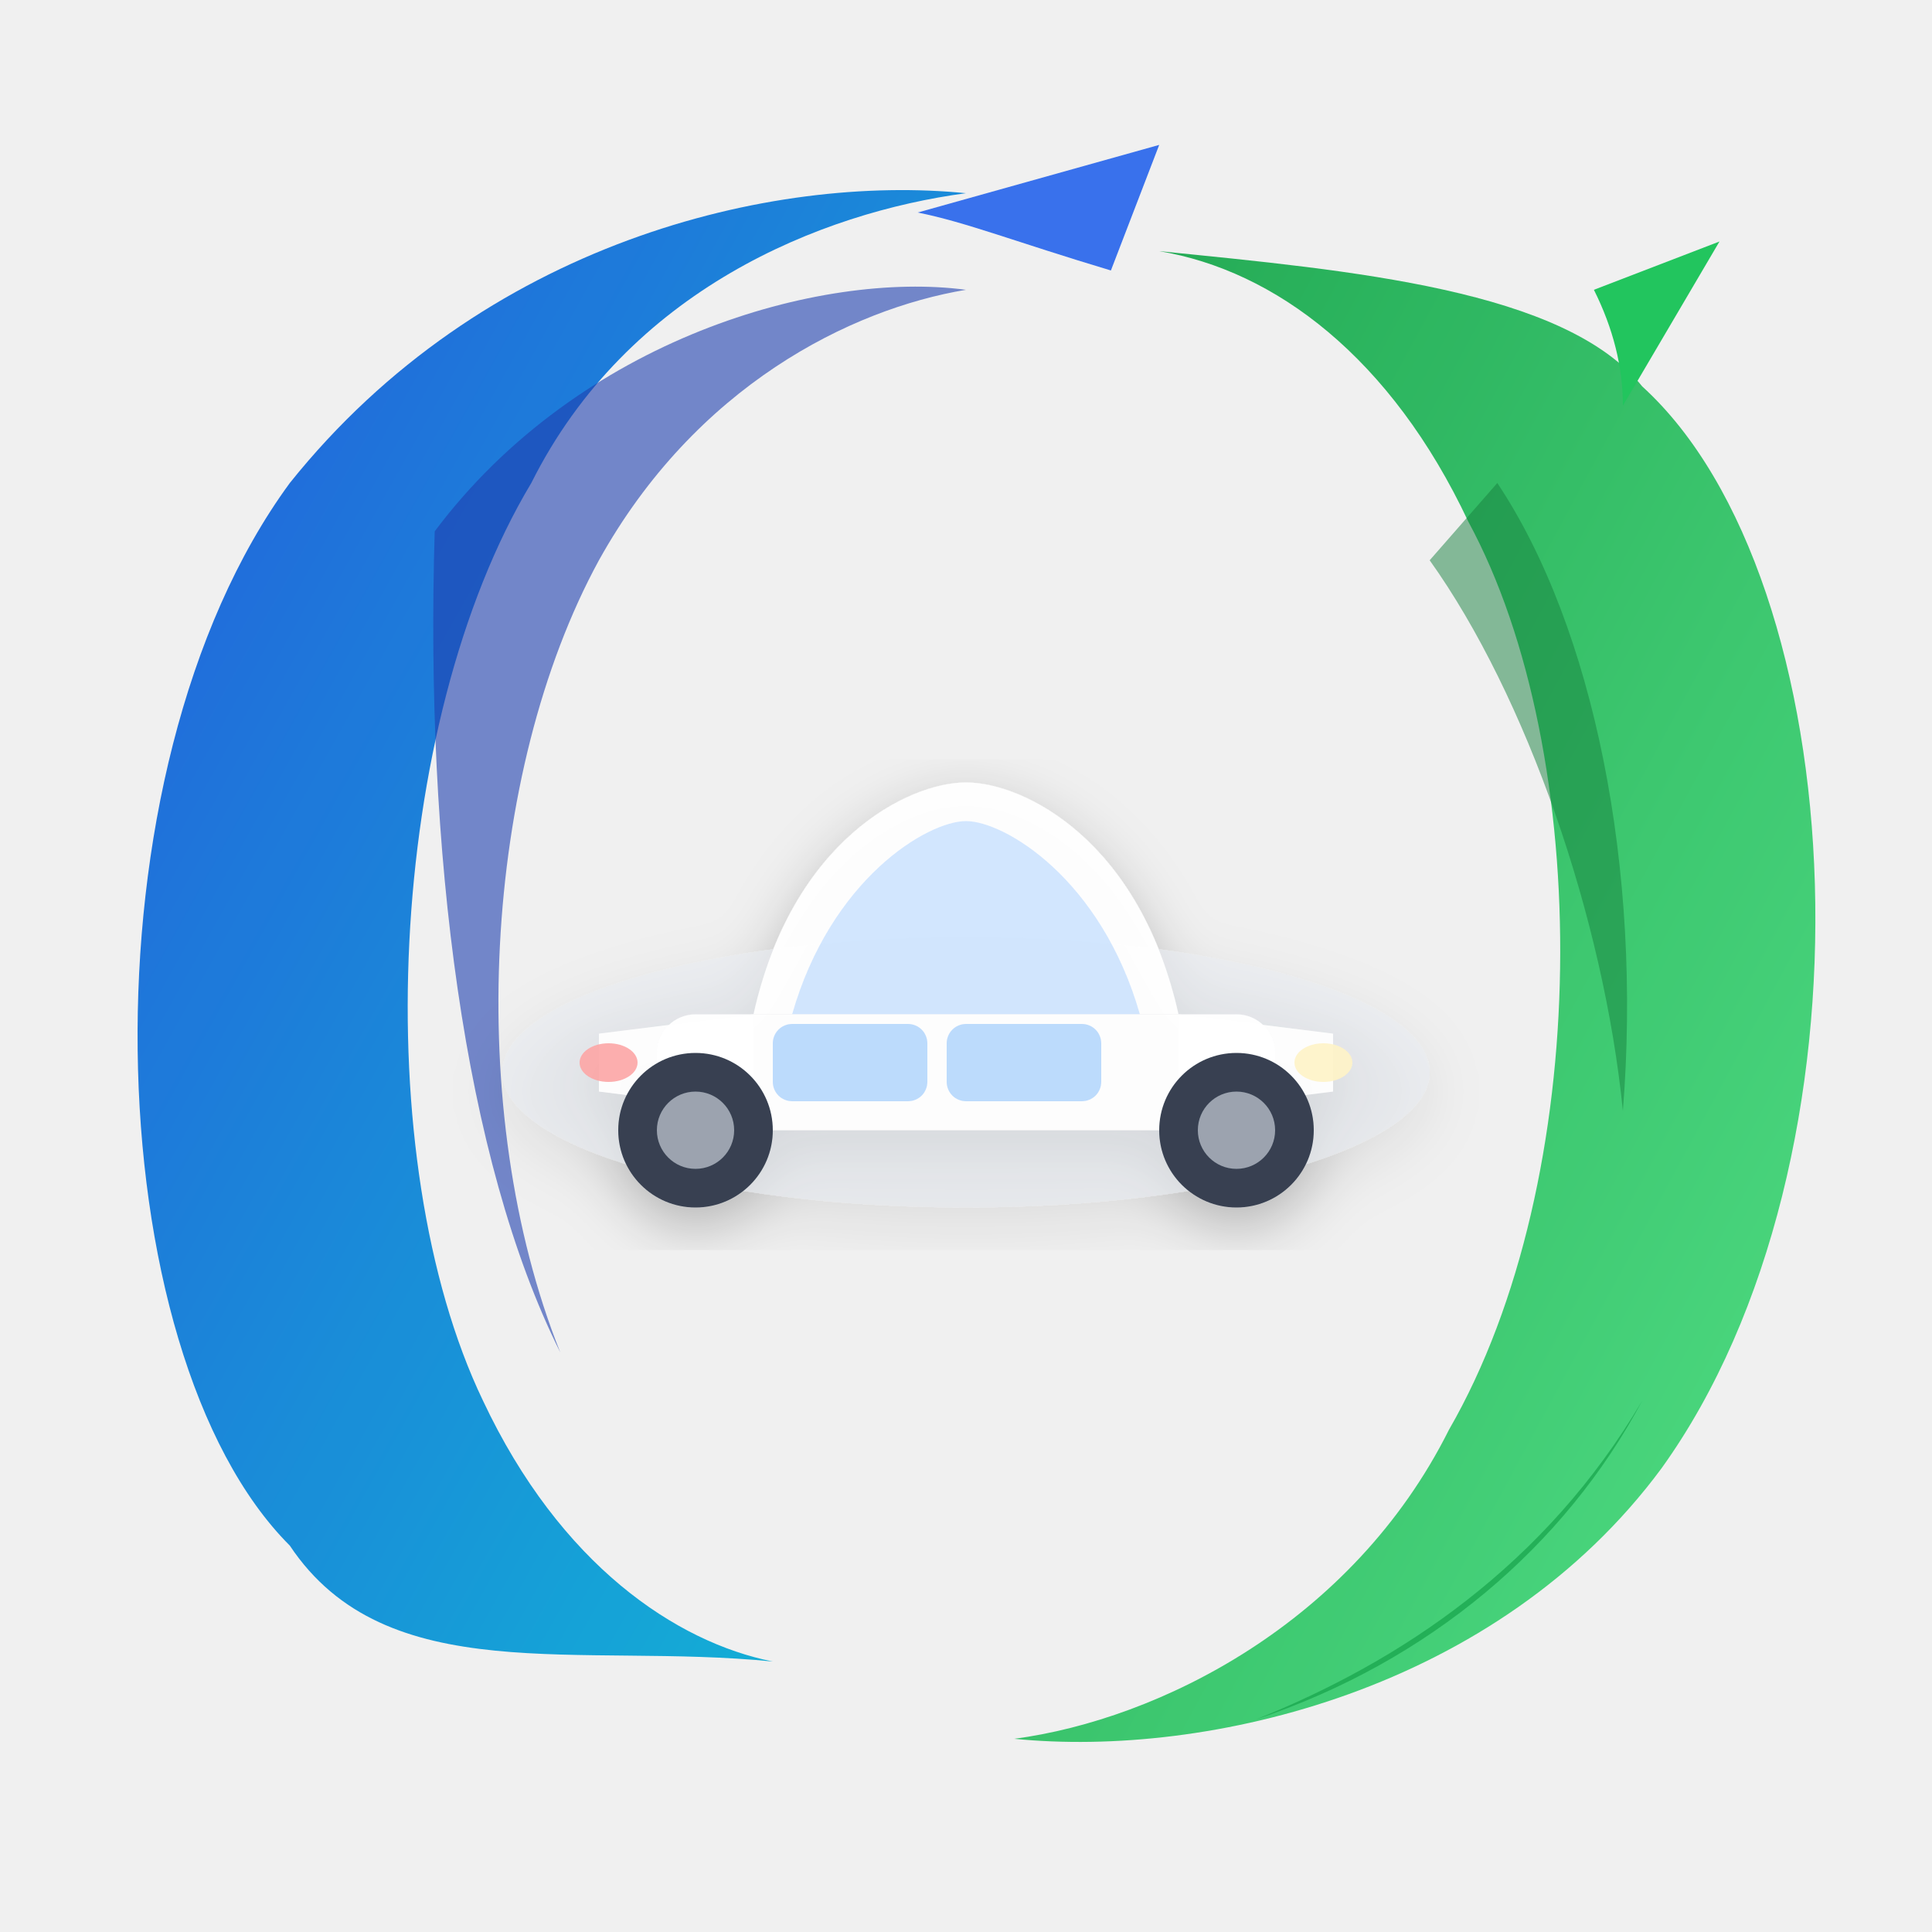
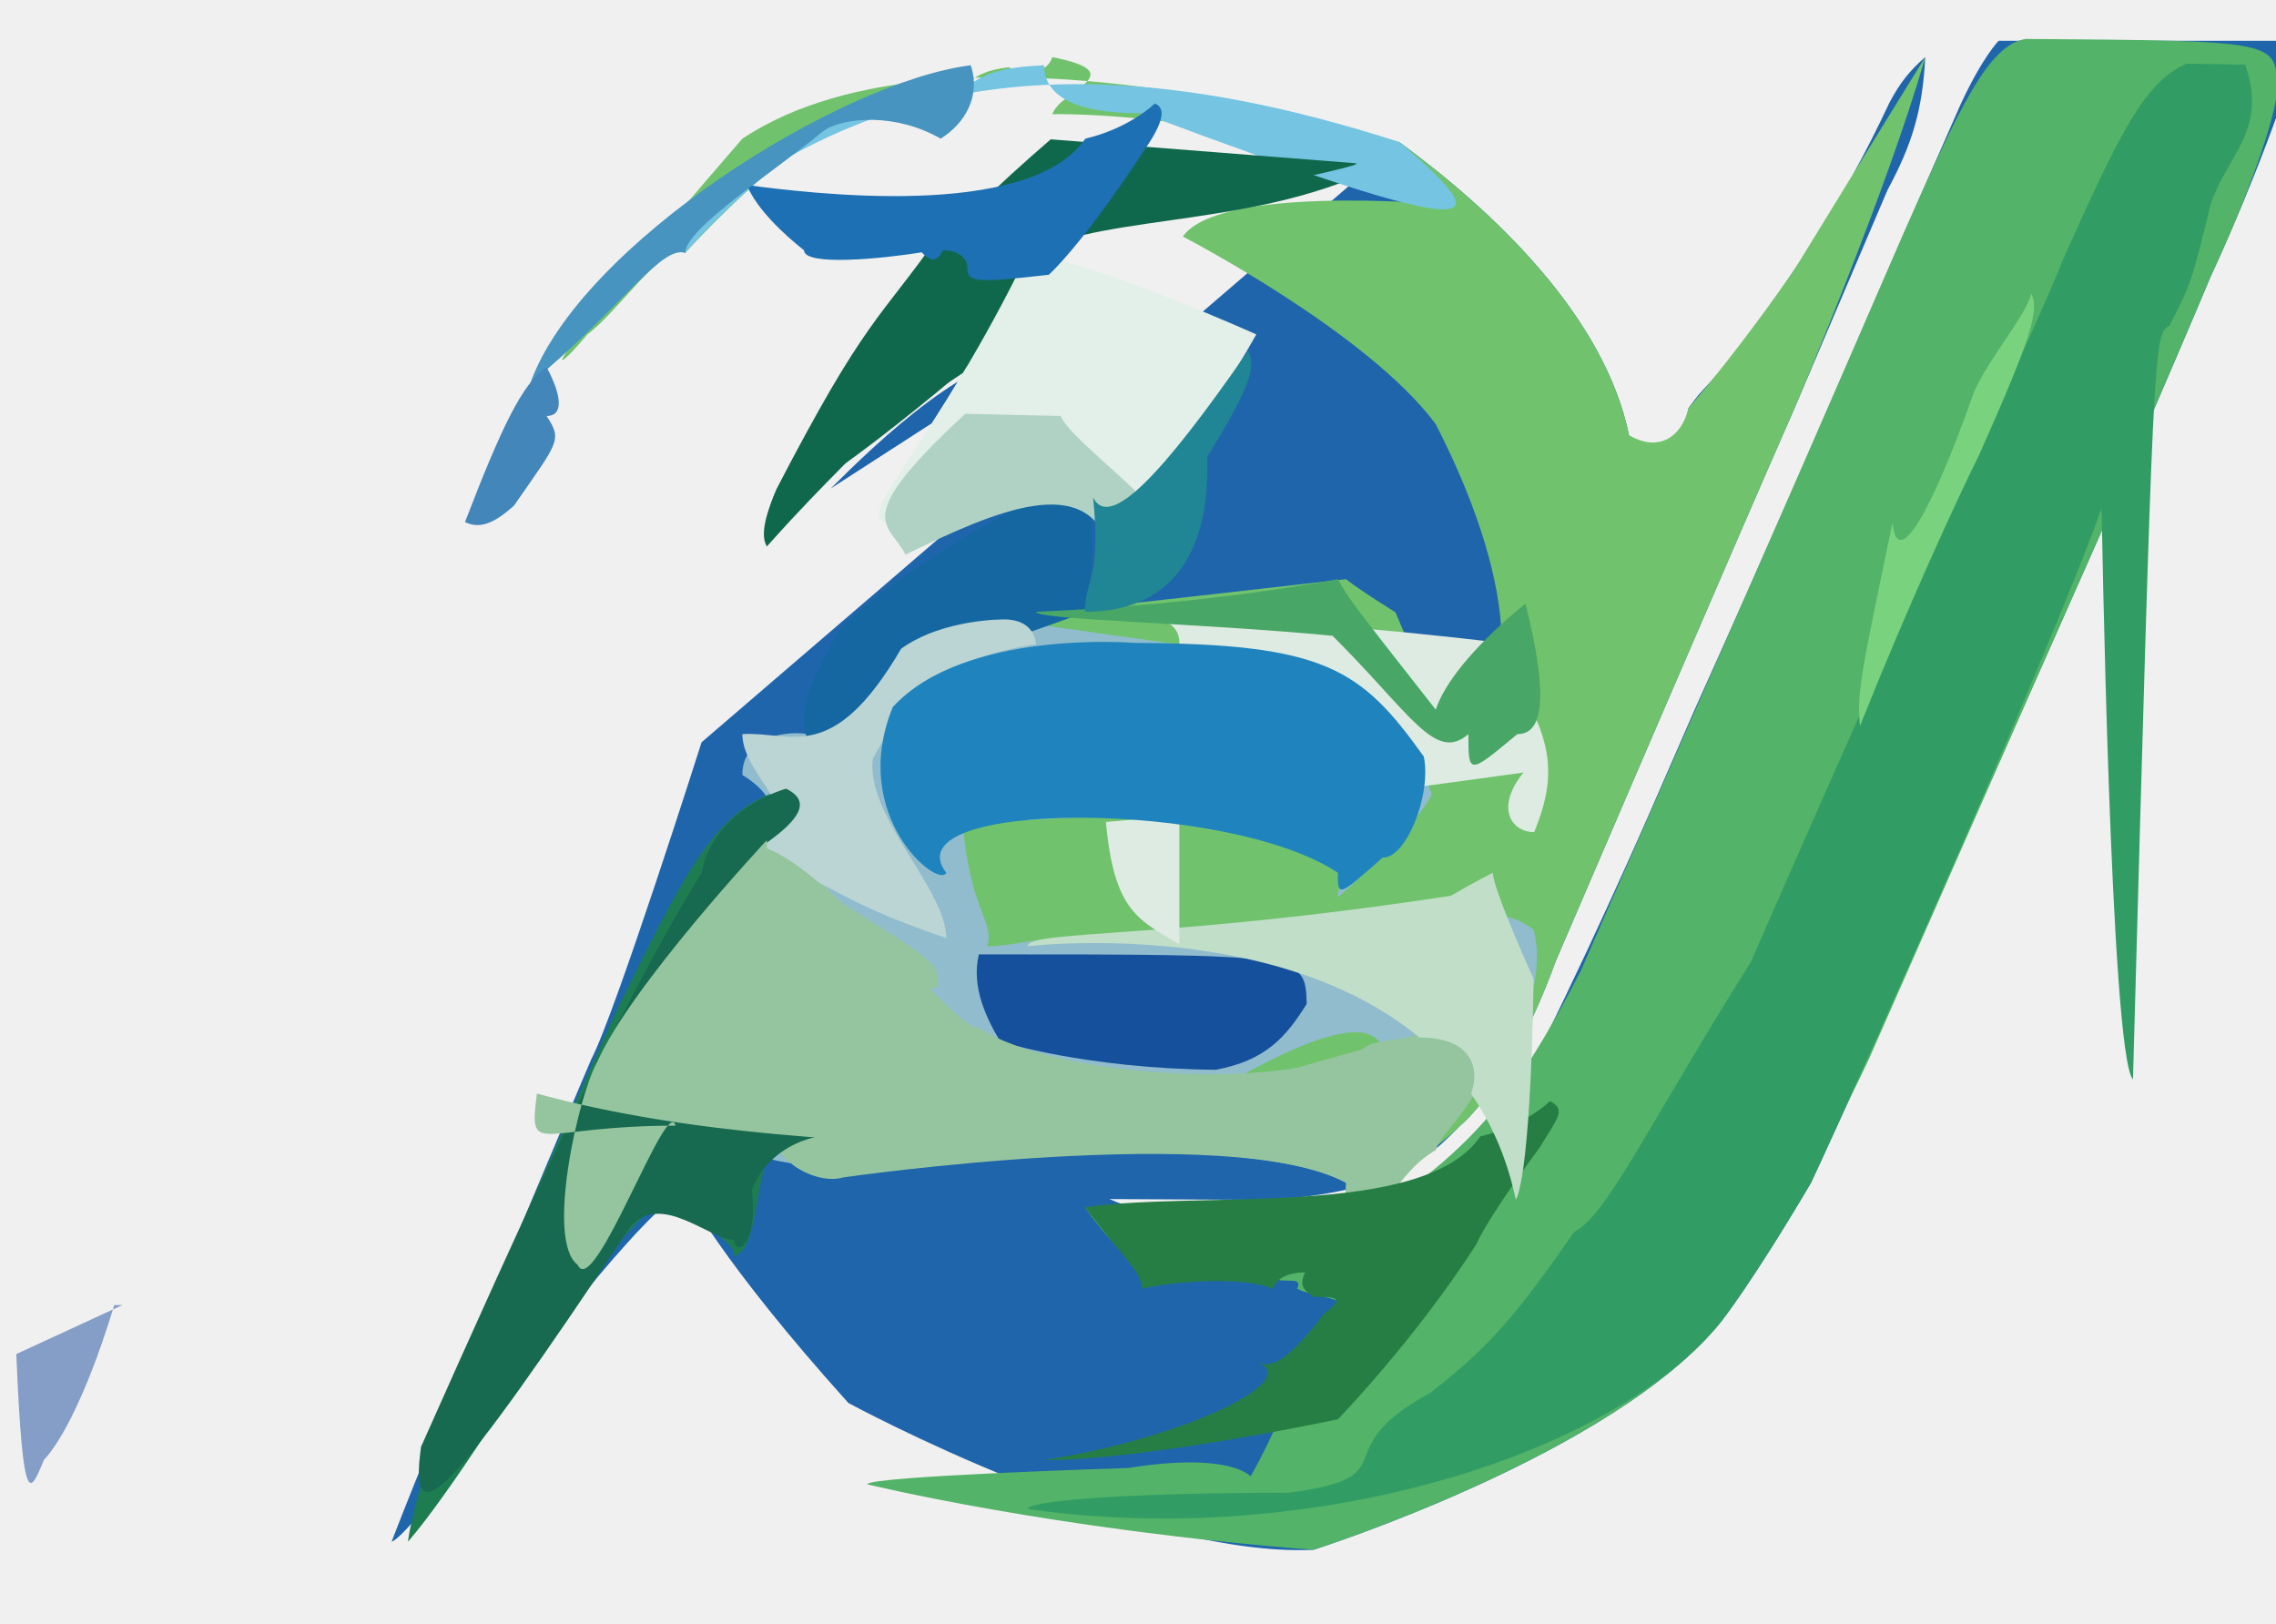
- <svg xmlns="http://www.w3.org/2000/svg" viewBox="0 0 200 200" fill="none">
-   <defs>
-     <linearGradient id="blueGrad" x1="0%" y1="0%" x2="100%" y2="100%">
-       <stop offset="0%" style="stop-color:#1a56db;stop-opacity:1" />
-       <stop offset="100%" style="stop-color:#06b6d4;stop-opacity:1" />
-     </linearGradient>
-     <linearGradient id="greenGrad" x1="0%" y1="0%" x2="100%" y2="100%">
-       <stop offset="0%" style="stop-color:#16a34a;stop-opacity:1" />
-       <stop offset="100%" style="stop-color:#4ade80;stop-opacity:1" />
-     </linearGradient>
-     <linearGradient id="greenGrad2" x1="0%" y1="100%" x2="100%" y2="0%">
-       <stop offset="0%" style="stop-color:#15803d;stop-opacity:1" />
-       <stop offset="100%" style="stop-color:#22c55e;stop-opacity:1" />
-     </linearGradient>
-     <filter id="shadow">
-       <feDropShadow dx="0" dy="2" stdDeviation="3" flood-color="rgba(0,0,0,0.25)" />
-     </filter>
-   </defs>
-   <path d="M 30 160 C 10 140, 8 80, 30 50 C 50 25, 80 18, 100 20             C 85 22, 65 30, 55 50 C 40 75, 38 120, 50 145             C 58 162, 70 170, 80 172             C 60 170, 40 175, 30 160 Z" fill="url(#blueGrad)" opacity="0.95" />
-   <path d="M 45 55 C 60 35, 85 28, 100 30             C 88 32, 72 40, 62 58 C 50 80, 48 115, 58 140             C 48 120, 44 88, 45 55 Z" fill="#1e40af" opacity="0.6" />
-   <path d="M 95 22 L 120 15 L 115 28 C 105 25, 100 23, 95 22 Z" fill="#2563eb" opacity="0.9" />
-   <path d="M 170 40 C 192 60, 195 120, 172 152 C 155 175, 125 182, 105 180             C 120 178, 140 168, 150 148 C 165 122, 165 78, 152 54             C 144 37, 132 28, 120 26             C 140 28, 162 30, 170 40 Z" fill="url(#greenGrad)" opacity="0.95" />
-   <path d="M 155 50 C 165 65, 170 90, 168 115             C 166 95, 158 72, 148 58 Z" fill="#15803d" opacity="0.5" />
-   <path d="M 130 178 C 148 172, 162 160, 170 145             C 160 162, 145 172, 130 178 Z" fill="#16a34a" opacity="0.7" />
-   <path d="M 168 42 L 178 25 L 165 30 C 167 34, 168 38, 168 42 Z" fill="#22c55e" />
-   <g filter="url(#shadow)" transform="translate(100,103) scale(1)">
-     <ellipse cx="0" cy="8" rx="48" ry="14" fill="#e2e8f0" opacity="0.3" />
-     <path d="M -22 2 C -18 -16, -6 -22, 0 -22 C 6 -22, 18 -16, 22 2 Z" fill="white" opacity="0.95" />
-     <path d="M -18 2 C -14 -12, -4 -18, 0 -18 C 4 -18, 14 -12, 18 2 Z" fill="#bfdbfe" opacity="0.7" />
-     <rect x="-32" y="2" width="64" height="12" rx="4" fill="white" opacity="0.95" />
-     <path d="M 22 2 L 38 4 L 38 10 L 22 12 Z" fill="white" opacity="0.9" />
-     <path d="M -22 2 L -38 4 L -38 10 L -22 12 Z" fill="white" opacity="0.9" />
-     <rect x="-20" y="3" width="16" height="8" rx="2" fill="#93c5fd" opacity="0.6" />
-     <rect x="-2" y="3" width="16" height="8" rx="2" fill="#93c5fd" opacity="0.6" />
-     <circle cx="28" cy="14" r="8" fill="#374151" />
-     <circle cx="28" cy="14" r="4" fill="#9ca3af" />
-     <circle cx="-28" cy="14" r="8" fill="#374151" />
-     <circle cx="-28" cy="14" r="4" fill="#9ca3af" />
-     <ellipse cx="37" cy="7" rx="3" ry="2" fill="#fef3c7" opacity="0.9" />
-     <ellipse cx="-37" cy="7" rx="3" ry="2" fill="#fca5a5" opacity="0.9" />
-   </g>
+ <svg xmlns="http://www.w3.org/2000/svg" version="1.1" width="279" height="199" viewBox="0 0 279 199">
+   <path d="M0 0 C11.57 8.465 25.113 21.304 28.117 35.902 C28.27 37.209 28.27 37.209 28.426 38.543 C31.43 37.848 31.43 37.848 34.426 36.543 C34.796 35.22 35.126 33.884 35.426 32.543 C36.59 30.973 36.59 30.973 38.051 29.418 C41.928 25.069 45.181 20.375 48.426 15.543 C49.016 14.664 49.607 13.785 50.215 12.879 C53.972 7.135 57.155 1.29 60.066 -4.926 C61.314 -7.249 62.453 -8.74 64.426 -10.457 C64.116 -4.056 62.845 0.199 59.816 5.812 C48.426 32.543 48.426 32.543 48.426 32.543 C40.988 49.418 19.113 100.418 19.113 100.418 C13.576 115.665 7.426 120.543 7.426 120.543 C4.426 123.543 4.426 123.543 0.238 126.168 C-6.767 129.488 -16.629 129.641 -16.629 129.641 C-35.574 129.543 -35.574 129.543 -35.574 129.543 C-25.325 134.153 -4.074 131.918 -4.074 131.918 C3.534 128.28 14.426 116.543 14.426 116.543 C22.215 101.539 30.738 81.98 30.738 81.98 C33.166 76.43 36.188 69.48 36.188 69.48 C45.113 49.668 51.473 34.988 51.473 34.988 C61.742 11.203 68.71 -4.542 68.71 -4.542 C71.426 -10.457 73.426 -12.457 73.426 -12.457 C107.426 -12.457 107.426 -12.457 107.426 -12.457 C107.525 -8.66 107.633 -3.558 107.633 -3.558 C103.918 6.855 99.426 16.418 99.426 16.418 C95.332 26.195 85.551 48.793 85.551 48.793 C75.738 70.98 66.913 90.745 66.913 90.745 C57.52 112.389 50.426 127.543 50.426 127.543 C43.13 139.915 39.426 144.543 39.426 144.543 C26.437 160.791 -10.574 172.543 -10.574 172.543 C-32.557 173.541 -67.574 154.543 -67.574 154.543 C-83.256 137.137 -87.574 128.543 -87.574 128.543 C-92.482 130.458 -108.574 152.094 -108.574 152.094 C-121.574 171.543 -123.574 171.543 -123.574 171.543 C-116.953 154.355 -99.105 112.421 -99.105 112.421 C-96.137 106.793 -85.574 73.543 -85.574 73.543 Z M-69.75 42.438 C-63.903 36.615 -52.431 25.543 -43.574 25.543 C-43.574 25.543 -69.75 42.438 -69.75 42.438 Z" fill="#1F65AC" transform="translate(171.5742,17.45703)" />
+   <path d="M0 0 C11.57 8.465 25.113 21.304 28.117 35.902 C31.43 37.848 34.426 36.543 35.426 32.543 C41.928 25.069 48.426 15.543 48.426 15.543 C57.155 1.29 64.426 -10.457 64.426 -10.457 C59.816 5.812 48.426 32.543 48.426 32.543 C40.988 49.418 19.113 100.418 19.113 100.418 C13.576 115.665 7.426 120.543 7.426 120.543 C4.426 123.543 -0.012 126.293 -4.574 128.543 C-6.574 127.543 -6.574 124.543 -6.574 124.543 C-9.355 121.465 -15.671 119.994 -20.496 119.941 C-36.809 119.82 -36.809 119.82 -58.817 125.204 C-68.199 126.887 -77.574 124.543 -77.574 124.543 C-76.574 120.543 -59.574 120.543 -59.574 120.543 C-60.574 116.543 -65.574 114.98 -70.574 113.543 C-71.574 110.543 -56.574 115.543 -56.574 115.543 C-59.599 111.535 -75.574 107.543 -75.574 107.543 C-75.819 111.387 -78.637 118.043 -80.574 119.543 C-81.768 106.045 -81.887 99.23 -81.887 99.23 C-79.727 86.52 -72.574 82.543 -72.574 82.543 C-80.574 77.543 -80.574 72.543 -72.574 72.543 C-70.812 74.559 -69.574 76.543 -65.949 70.293 C-62.032 63.624 -53.355 58.75 -53.355 58.75 C-38.145 57.143 -6.574 53.543 -6.574 53.543 C-4.924 54.883 -0.512 57.605 -0.512 57.605 C3.84 67.828 4.426 69.543 4.426 69.543 C7.746 67.503 8.426 69.543 8.426 69.543 C13.426 69.543 15.569 56.257 4.426 34.543 C-3.889 23.293 -26.574 11.543 -26.574 11.543 C-22.199 5.23 4.426 7.543 4.426 7.543 C-7.105 -0.65 -31.574 -3.582 -42.574 -3.457 C-41.574 -6.457 -32.574 -8.457 -42.574 -10.457 C-43.574 -7.457 -47.949 -9.207 -47.949 -9.207 C-52.748 -8.674 -53.758 -6.496 -54.574 -4.457 C-56.262 -3.082 -58.574 -2.457 -61.809 -3.645 C-65.571 -4.836 -68.891 -3.043 -68.891 -3.043 C-78.574 3.543 -87.574 13.543 -87.574 13.543 C-90.574 12.543 -95.574 20.543 -99.574 23.543 C-104.574 29.543 -106.574 29.543 -80.574 -0.457 C-54.69 -17.641 0 0 0 0 Z" fill="#70C36C" transform="translate(171.5742,17.45703)" />
+   <path d="M0 0 C30.652 0.227 30.652 0.227 30.785 5.922 C30.859 9.126 27.144 19.54 22.652 29.102 C18.558 38.879 8.777 61.477 8.777 61.477 C-1.036 83.665 -19.254 125.073 -19.254 125.073 C-26.348 140.227 -37.348 157.227 -37.348 157.227 C-50.337 173.475 -87.348 185.227 -87.348 185.227 C-119.382 182.756 -142.039 177.195 -142.039 177.195 C-142.039 176.195 -110.039 175.195 -110.039 175.195 C-97.539 173.195 -95.039 176.227 -95.039 176.227 C-88.348 164.227 -91.348 163.227 -82.348 156.227 C-83.348 154.227 -87.348 154.227 -89.348 153.227 C-88.348 151.227 -92.348 153.227 -92.348 151.227 C-104.348 152.227 -108.348 153.227 -115.348 143.227 C-110.43 144.165 -80.848 144.602 -80.848 144.602 C-67.447 135.887 -62.348 129.227 -54.559 114.223 C-46.036 94.665 -31.661 62.352 -15.032 23.887 C-8.064 8.143 -4.537 0.66 0 0 Z" fill="#53B368" transform="translate(248.3481,4.772949)" />
+   <path d="M0 0 C16.125 2.5 43.625 6 43.625 6 C51.348 16.813 52.324 21.543 52.324 21.543 C49.121 27.046 40.812 34.062 40.812 34.062 C40.812 30.457 46.812 23.062 46.812 23.062 C12.34 23.746 -5.188 25.062 -5.188 25.062 C-4.188 36.062 -1.188 37.062 -2.188 40.062 C2.812 40.062 2.812 38.062 26.375 39.25 C55.312 33.938 61.875 35.625 64.812 38.062 C65.718 41.353 64.812 45.062 64.812 45.062 C55.812 62.062 48.375 67.812 41.812 69.062 C41.812 66.062 61.903 34.451 19.84 61.431 C-10.43 66.723 -19.812 68.406 -29.188 66.062 C-28.188 62.062 -11.188 62.062 -12.188 58.062 C-22.188 55.062 -23.188 52.062 -8.188 57.062 C-10.01 53.633 -27.188 49.062 -27.559 52.906 C-30.25 59.562 -33.089 54.3 -33.5 40.75 C-31.34 28.039 -24.188 24.062 -32.188 19.062 C-32.188 14.062 -26.23 13.672 -24.188 14.062 C-22.426 16.078 -21.188 18.062 -12.724 3.596 C-7.568 -0.124 0 0 0 0 Z" fill="#90BCCD" transform="translate(123.1875,75.9375)" />
+   <path d="M0 0 C2.625 1.312 2.625 3.312 -3.375 7.312 C-5.456 10.434 -5.605 14.664 -5.561 22.559 C-5.522 28.211 -4.375 39.312 -4.375 39.312 C-1.962 33.953 -0.375 28.312 -0.375 28.312 C6.228 27.791 18.25 33.5 19.625 35.312 C18.625 37.312 12.675 34.196 3.625 31.312 C6.91 34.164 14.625 36.312 15.625 41.312 C6 42.375 -1.375 42.312 -1.375 42.312 C-4.215 49.16 -3.375 56.312 -6.375 57.312 C-6.375 55.312 -9.375 55.312 -12.375 49.312 C-15.375 49.312 -19.125 53.75 -27.375 64 C-41.094 86.73 -46.375 92.312 -46.375 92.312 C-44.765 80.689 -31.875 51.75 -20.812 27.25 C-12.375 10.312 -8.856 2.347 0 0 Z" fill="#1D7D51" transform="translate(96.375,96.6875)" />
+   <path d="M0 0 C3.586 0.07 7.188 0.125 7.188 0.125 C9.961 8.195 5.086 11.008 2.961 17.195 C0.586 26.883 0.586 26.883 -2.102 32.133 C-4.039 33.195 -4.039 33.195 -6.574 124.543 C-9.355 121.465 -10.414 54.445 -10.414 54.445 C-15.309 68.633 -38.945 122.042 -46.039 137.195 C-53.335 149.568 -57.039 154.195 -57.039 154.195 C-70.028 170.443 -107.039 182.195 -142.039 177.195 C-142.039 176.195 -130.039 175.195 -110.039 175.195 C-95.039 173.195 -106.039 170.195 -92.789 163.008 C-85.253 157.204 -82.039 153.195 -75.039 143.195 C-71.039 141.195 -66.039 130.195 -53.414 110.133 C-33.398 64.219 -17.039 29.195 -15.227 24.195 C-8.064 8.143 -5.039 2.195 0 0 Z" fill="#319D64" transform="translate(268.0391,7.804688)" />
+   <path d="M0 0 C1.98 4 7 4 8 7 C21 15 21 15 21 18 C16 19 20.033 21.017 24 24 C26 23 31.309 29.282 56.391 30.512 C74 25 91 21 91 21 C87.562 33.062 83 35 82 38 C73 43 69.625 64.312 71 42 C57.078 34.451 9.375 41.344 9.375 41.344 C6 42.375 0 39 1 35 C6.61 35 18 35 17 31 C12 29.438 7 28 6 25 C16.558 26.743 21 30 19.177 26.571 C9.812 23.75 5.697 22.804 2 22 C1.629 25.844 1.115 29.86 -1.062 32.5 C-3.905 27.21 -4.25 13.625 -4.25 13.625 C-2.547 1.398 0 0 0 0 Z" fill="#95C59F" transform="translate(94,103)" />
+   <path d="M0 0 C1 0 3.812 0.062 3.812 0.062 C-11.92 7.98 -29 6 -40 11 C-38.68 17.6 -38 21 -40 21 C-46.756 24.343 -52 29 -58.293 31.973 C-61 36 -63.75 37.75 -72 47 C-72.33 46.34 -73 45 -70.812 40 C-60 19 -58 19 -51 9 C-37.201 -2.92 0 0 0 0 Z" fill="#10684C" transform="translate(166,20)" />
+   <path d="M0 0 C9.857 1.792 28 10 28 10 C22.312 20.188 11 36 11 36 C7 27 7 27 1.236 28.921 C-8.703 34.695 -15 37 -17 33 C-22 33 -11.309 23.432 0 0 Z" fill="#E3EFE9" transform="translate(126,31)" />
+   <path d="M0 0 C2 1 1 2 -1.312 5.75 C-8.124 15.013 -9 17.5 -9 17.5 C-16.512 29.221 -26 39 -26 39 C-40.668 42.027 -54.75 44.062 -62 44 C-44.205 41.171 -30 34 -36 32 C-34.515 32.495 -33 33 -27.643 26 C-25 24 -26.32 24 -29 24 C-29.66 23.34 -31 23 -30 21 C-33 21 -33.66 22.32 -34 23 C-37.188 21.5 -46 22 -50 23 C-50 21 -52.375 19.125 -57 13 C-42.812 10.938 -15.5 14.456 -8.527 4.316 C-3 3 0 0 0 0 Z" fill="#267E44" transform="translate(190,135)" />
+   <path d="M0 0 C40 0 40 0 40.18 6.07 C37.617 10.195 35.087 13.018 29.04 14.15 C13 14 2.625 10.688 2.625 10.688 C1 8 -1 4 0 0 Z" fill="#15509C" transform="translate(120,117)" />
+   <path d="M0 0 C12.457 10.582 11.457 12.582 -31.543 -3.543 C-42.543 -3.457 -43.543 -7.418 -43.543 -9.418 C-47.918 -9.207 -52.717 -8.674 -54.574 -4.457 C-56.262 -3.082 -58.574 -2.457 -65.571 -4.836 C-68.859 -3.004 -78.543 3.582 -87.543 13.543 C-90.543 12.543 -95.574 20.543 -106.574 29.582 C-80.543 -0.418 -54.652 -17.641 0 0 Z" fill="#74C4E2" transform="translate(171.543,17.41797)" />
+   <path d="M0 0 C2 13 0 14 0 17 C-5.471 19.408 -23 24 -26.688 30.25 C-28.387 33.516 -30 36 -33 36 C-34 31 -37 31 -30 19.125 C-21.12 9.818 0 0 0 0 Z" fill="#1567A2" transform="translate(133,58)" />
+   <path d="M0 0 C0 2 5 13 5 13 C4.589 38.304 2.812 40.062 2.812 40.062 C-5.125 2.812 -57 9 -57 9 C-57 7 -40.118 8.184 -5.125 2.812 C-2.32 1.145 0 0 0 0 Z" fill="#C0DEC8" transform="translate(183,107)" />
+   <path d="M0 0 C3.812 0.062 3.812 3.062 3.812 3.062 C-5.852 4.399 -11.504 8.465 -16.188 17.062 C-17.125 24.062 -7.188 33.062 -7.188 39.062 C-22.188 34.062 -22.188 31.062 -28.188 31.062 C-28.188 35.062 -30.188 35.062 -29.692 26.062 C-24.188 24.062 -32.188 19.062 -32.188 14.062 C-26.23 13.672 -21.188 18.062 -12.724 3.596 C-7.568 -0.124 0 0 0 0 Z" fill="#BAD5D4" transform="translate(123.1875,75.9375)" />
+   <path d="M0 0 C17.08 -0.088 41.812 2.938 41.812 2.938 C49.536 13.75 50.512 18.48 47.309 26.312 C44.5 26.312 42.5 23.312 46 19 C12.34 23.746 -5.188 25.062 -5.188 25.062 C-4.188 36.062 -1.188 37.062 3.812 40.062 C3.812 38.062 3.812 38.062 3.812 3.062 C3.812 0.062 0 0 0 0 Z" fill="#DEEBE2" transform="translate(140.7556,75.70483)" />
+   <path d="M0 0 C2.625 1.312 2.625 3.312 -3.375 7.312 C-5.456 10.434 -5.605 14.664 -4.375 39.312 C-1.962 33.953 -0.375 28.312 6.228 27.791 C18.25 33.5 19.625 35.312 18.625 37.312 C8.486 32.528 3.625 31.312 6.91 34.164 C14.625 36.312 15.625 41.312 6 42.375 C6 42.375 -1.375 42.312 -4.215 49.16 C-3.375 56.312 -6.375 57.312 -6.375 55.312 C-9.375 55.312 -15.375 49.312 -19.125 53.75 C-41.094 86.73 -46.375 92.312 -44.765 80.689 C-31.875 51.75 -20.812 27.25 -10.375 10.312 C-8.856 2.347 0 0 0 0 Z" fill="#176A4F" transform="translate(96.375,96.6875)" />
+   <path d="M0 0 C23.421 0.099 27.812 3.125 35.536 13.938 C36.512 18.668 33.309 26.5 30.5 26.312 C25 31.188 25 31.188 25 28.188 C11.54 19.188 -30 19.188 -23 28.188 C-24 30.188 -35 21.188 -29.562 7.875 C-20.822 -1.718 0 0 0 0 Z" fill="#1F84BE" transform="translate(139,78.8125)" />
+   <path d="M0 0 C0 0.33 0 0.66 0 1 C8 4 24 24 26 23 C35.357 29.282 65 30.938 74 25 C91 21 87.562 33.062 83 35 C82 38 73 43 71 42 C57.078 34.451 9.375 41.344 -28.188 31.062 C-29.188 39 -28.188 35 -11.188 35 C-12.188 31 -21.188 56.5 -23.188 52.062 C-27.188 49.062 -23 31 -20.812 27.25 C-16.75 17.938 0 0 0 0 Z" fill="#95C59F" transform="translate(94,103)" />
+   <path d="M0 0 C3.812 0.062 -29 6 -40 11 C-38.68 17.6 -40 21 -46.756 24.343 C-52 29 -61 36 -63.75 37.75 C-72 47 -73 45 -70.812 40 C-60 19 -51 9 -37.201 -2.92 C0 0 0 0 0 0 Z" fill="#10684C" transform="translate(166,20)" />
+   <path d="M0 0 C9.857 1.792 28 10 22.312 20.188 C11 36 8.314 33.314 7 27 C1.236 28.921 -15 37 -17 33 C-22 33 -11.309 23.432 0 0 Z" fill="#E3EFE9" transform="translate(126,31)" />
+   <path d="M0 0 C0.66 0.33 2 1 -1.312 5.75 C-9 17.5 -13 21 -13 21 C-22 22 -23 22 -23 20 C-23 19 -24 18 -26 18 C-26.33 18.66 -27 20 -28.578 18.247 C-33.217 19 -43 20 -43 18 C-45.375 16.125 -48.855 12.914 -50 10 C-42.812 10.938 -15.5 14.456 -8.527 4.316 C-3 3 0 0 0 0 Z" fill="#1D70B4" transform="translate(141.5625,12.6875)" />
+   <path d="M0 0 C1 2 4.25 4.562 9 9 C10 11 11 11 6 16 C3 7 -7.585 11.419 -19 17 C-21 13 -26 13 -11.681 -0.272 C0 0 0 0 0 0 Z" fill="#B0D2C4" transform="translate(130,51)" />
+   <path d="M0 0 C1 2 2.625 4.062 12 16 C14 10 23 3 23 3 C26 15 25 19 22 19 C16 24 16 24 16 19 C11.929 22.517 9 16.562 -0.649 6.946 C-16.875 5.375 -37 5 -37 4 C-15.479 3.1 0 0 0 0 Z" fill="#48A766" transform="translate(164,71)" />
+   <path d="M0 0 C1.255 3.766 -0.688 7.125 -3.688 9 C-9.234 5.809 -15.562 6.375 -18 8 C-24 13 -35 20 -35 23 C-38 22 -43 30 -54 39 C-47.902 21.907 -16 2 0 0 Z" fill="#4794C0" transform="translate(119,8)" />
+   <path d="M0 0 C1 2 0.293 4.348 -5 13 C-5.027 15.792 -4 32 -20 32 C-20 28 -18 28 -19 18 C-17 22 -10.634 15.356 0 0 Z" fill="#208594" transform="translate(153,43)" />
+   <path d="M0 0 C2 3.75 2 6 0 6 C2 9 1.381 9.206 -4 17 C-6.125 18.875 -8 20 -10 19 C-5.603 7.584 -3 2 0 0 Z" fill="#4286BA" transform="translate(67,45)" />
+   <path d="M0 0 C1 0 1 0 1 0 C-3.3 1.98 -12 6 -12 6 C-11.183 25.913 -10.22 22.79 -8.625 19 C-3.995 13.91 0 0 0 0 Z" fill="#849EC7" transform="translate(14,160)" />
+   <path d="M0 0 C1 2 0.074 5.27 -6.438 19.875 C-9 25 -15 38 -21 53 C-21.419 48.911 -20.811 46.339 -17 28 C-16.592 33.423 -13 29 -7 12 C-5.147 7.85 -0.68 2.72 0 0 Z" fill="#78D27E" transform="translate(249,36)" />
</svg>
